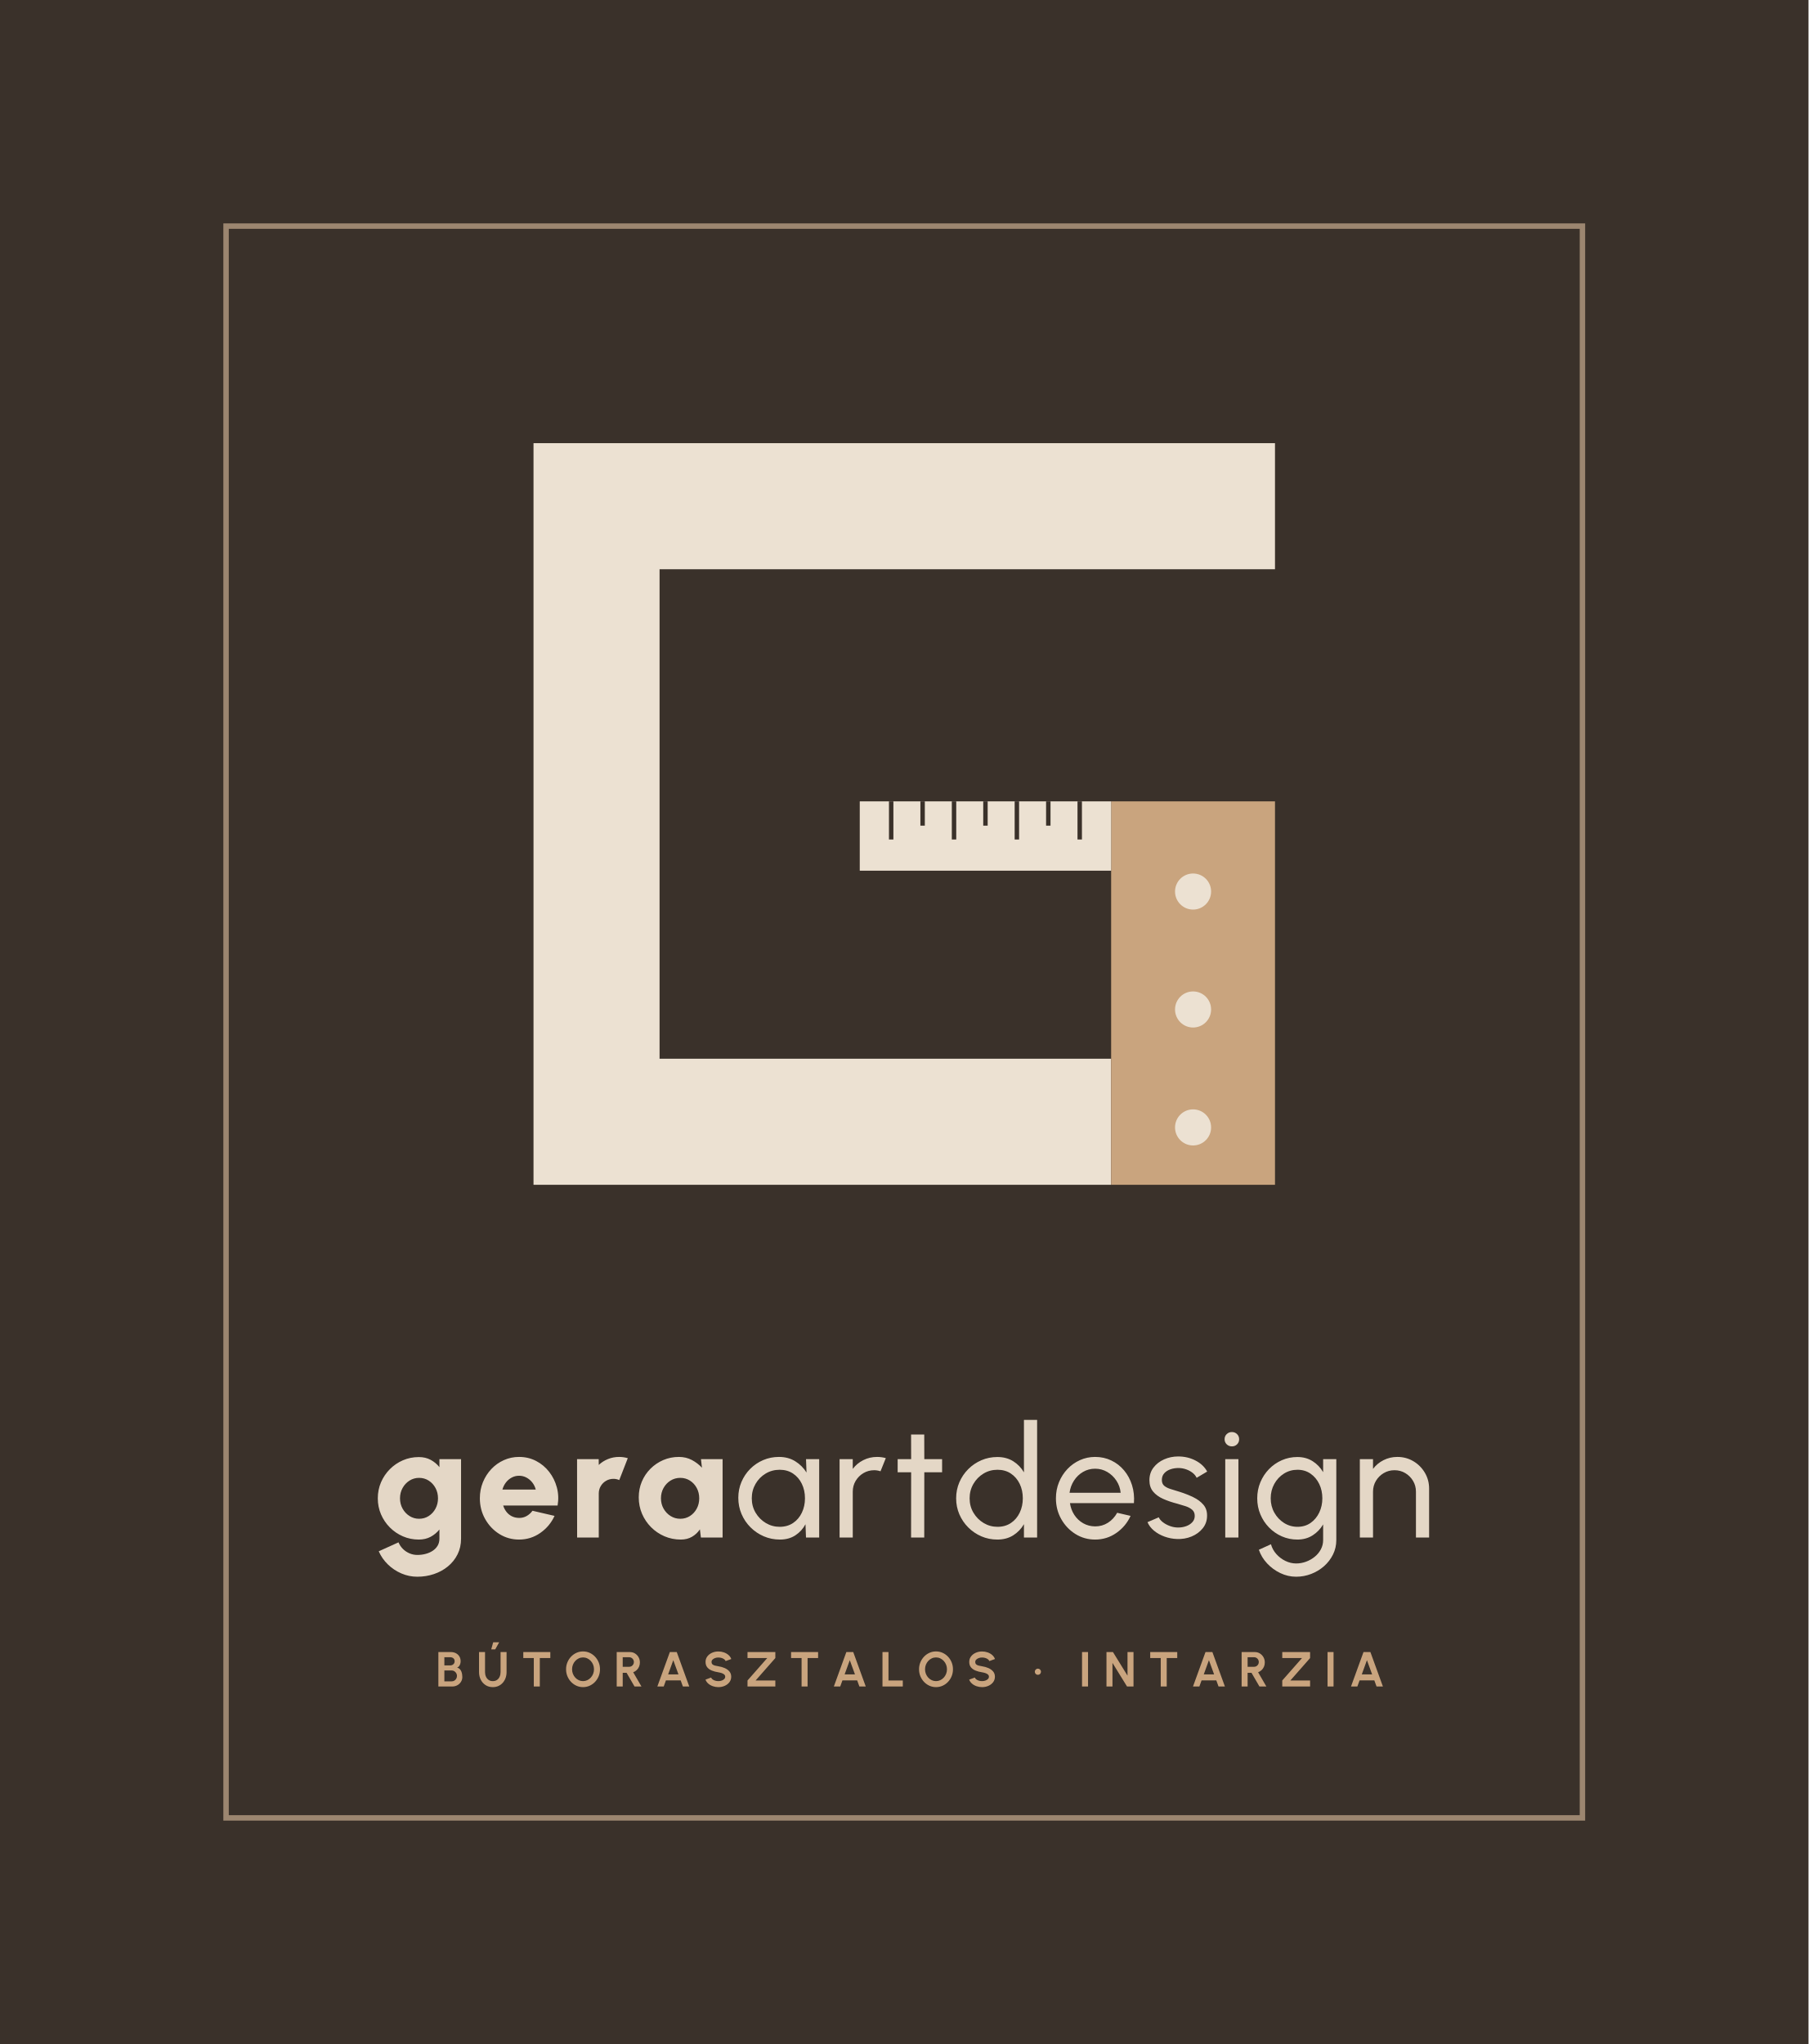
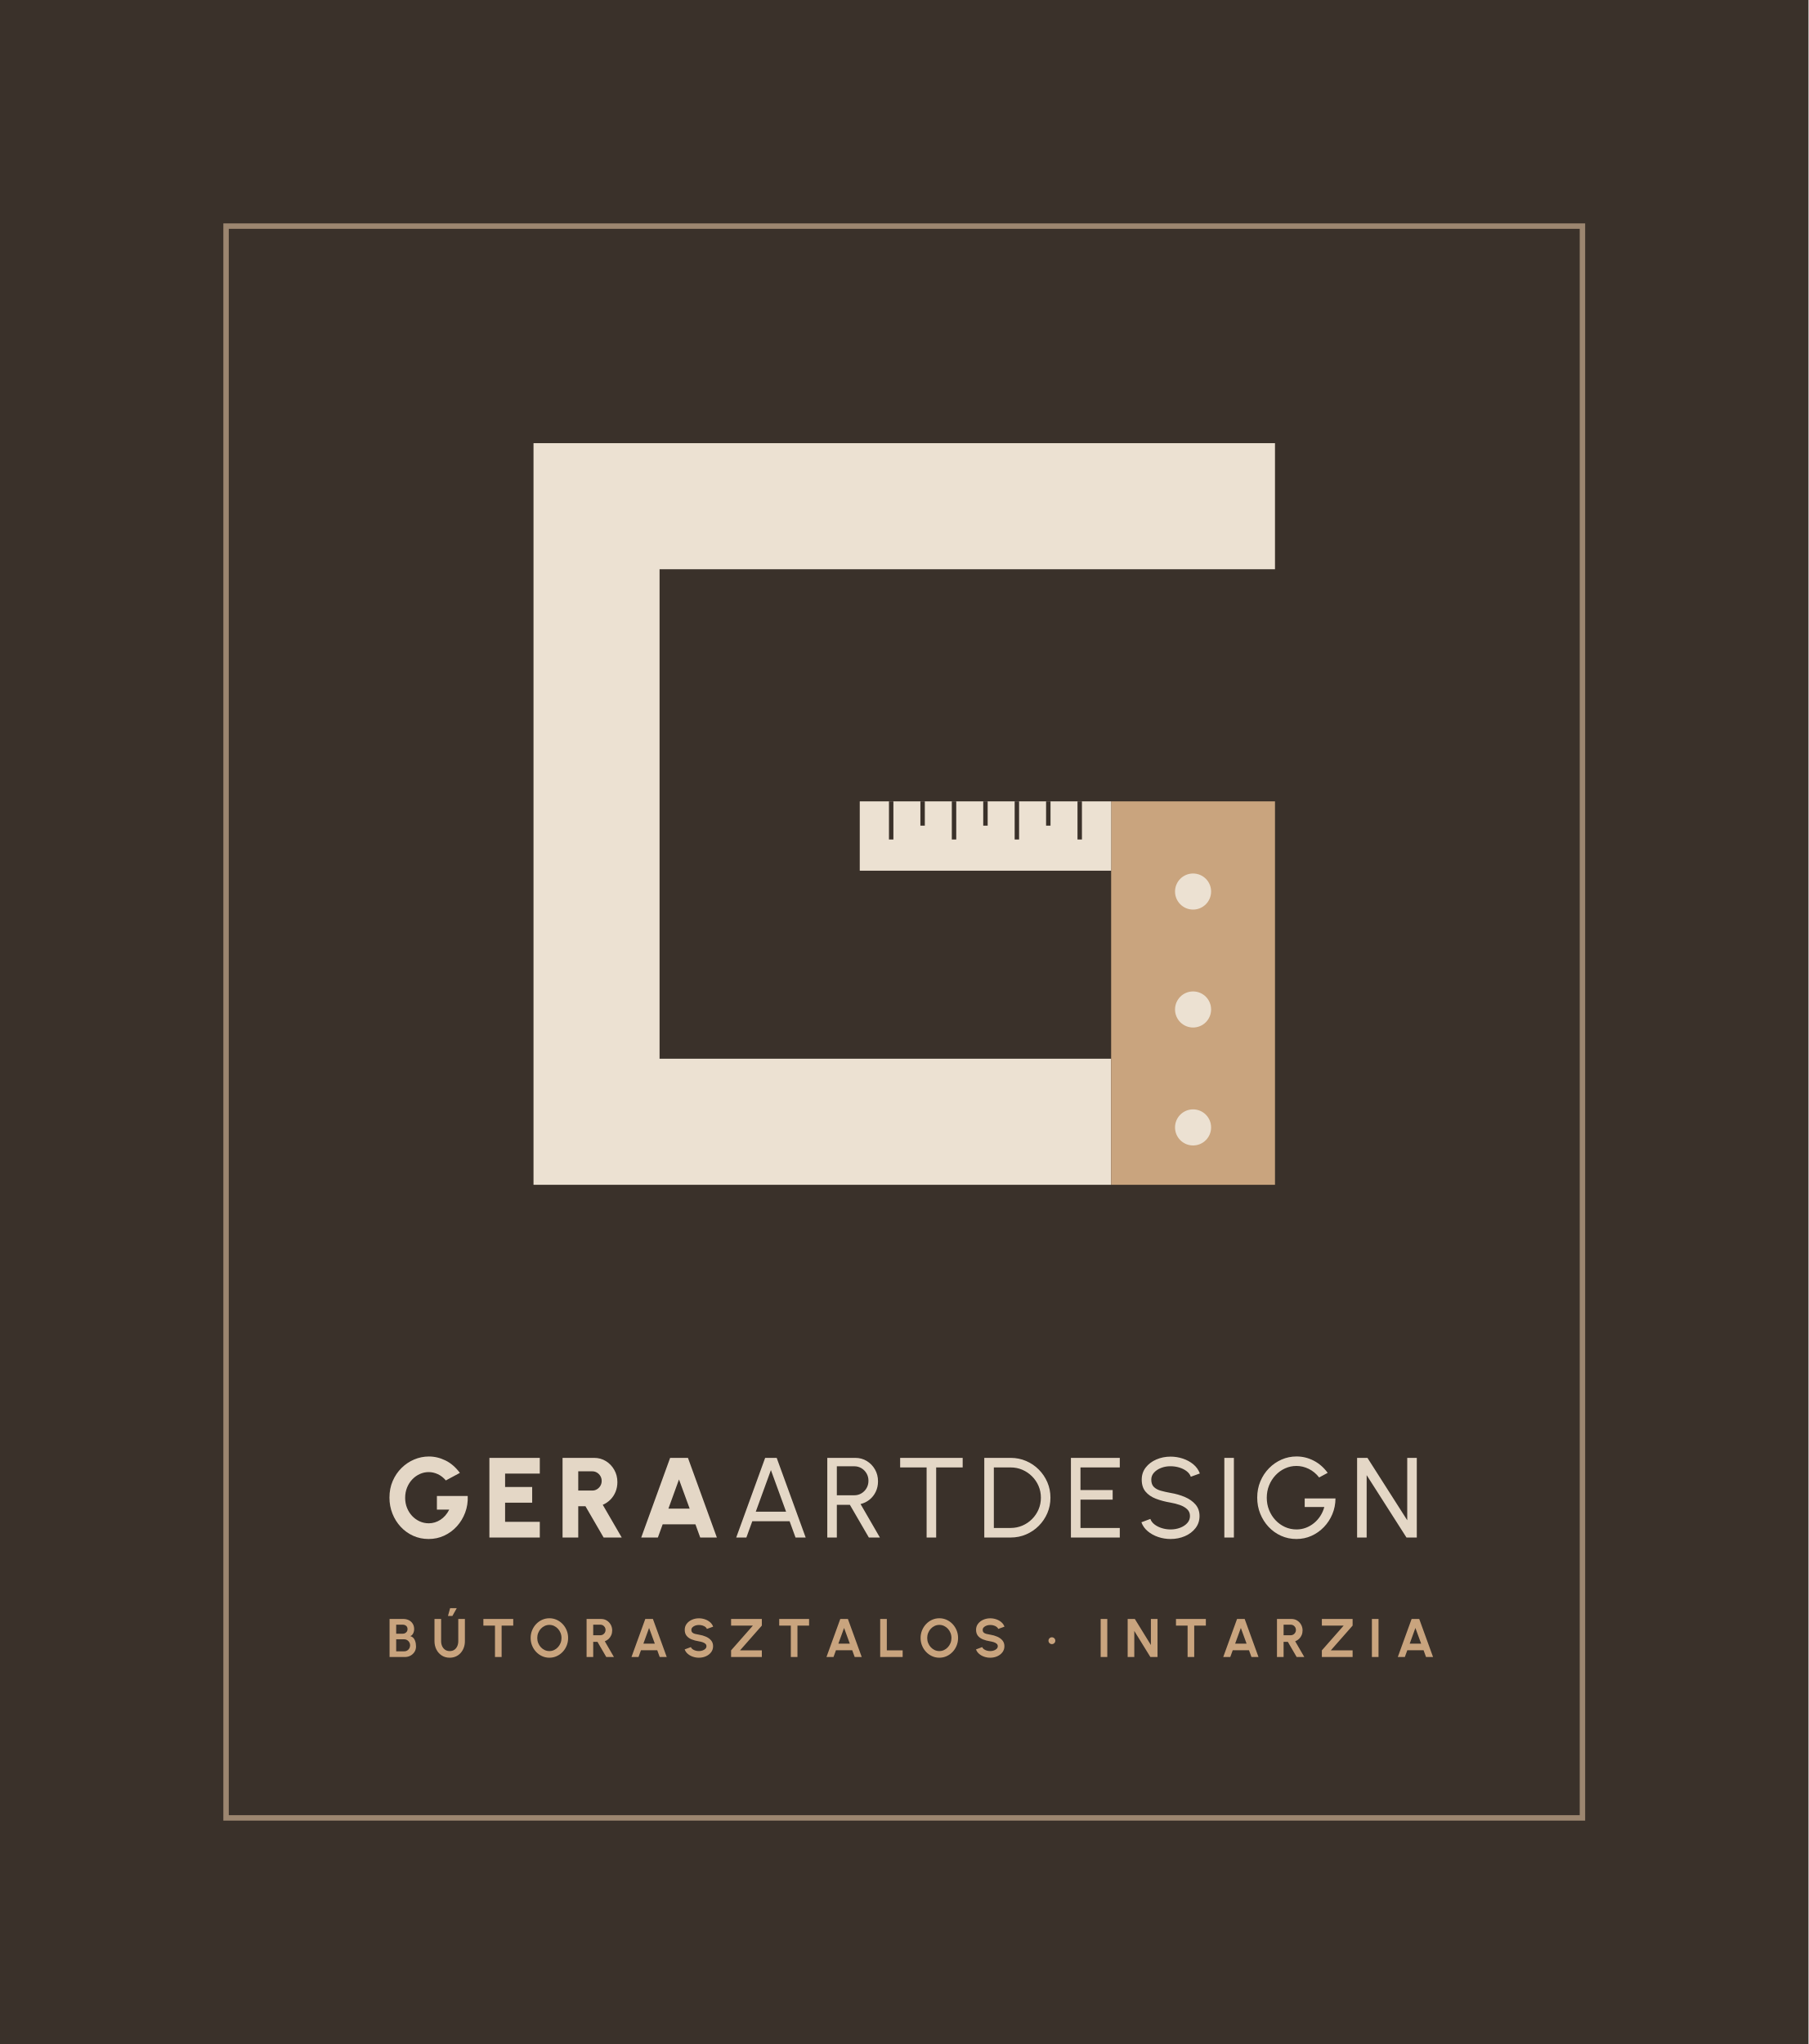
<svg xmlns="http://www.w3.org/2000/svg" viewBox="-40 -40 400 452" width="400" height="452">
  <rect x="-40" y="-40" width="400" height="452" fill="#3A312A" />
  <rect x="10" y="10" width="300" height="352" fill="none" stroke="#9C8670" stroke-width="1.2" />
  <path d="M242 71.94H91.94V208.06H205.76" fill="none" stroke="#ECE1D2" stroke-width="27.88" />
  <rect x="205.76" y="137.21" width="36.24" height="84.79" fill="#C9A47E" />
  <circle cx="223.88" cy="157.15" r="3.99" fill="#ECE1D2" />
  <circle cx="223.88" cy="183.23" r="3.99" fill="#ECE1D2" />
  <circle cx="223.88" cy="209.31" r="3.99" fill="#ECE1D2" />
  <rect x="150.16" y="137.21" width="55.6" height="15.33" fill="#ECE1D2" />
  <path d="M157.11 137.21v8.43" stroke="#3A312A" stroke-width="0.98" />
  <path d="M164.06 137.21v5.37" stroke="#3A312A" stroke-width="0.98" />
  <path d="M171.01 137.21v8.43" stroke="#3A312A" stroke-width="0.98" />
  <path d="M177.96 137.21v5.37" stroke="#3A312A" stroke-width="0.98" />
  <path d="M184.91 137.21v8.43" stroke="#3A312A" stroke-width="0.98" />
  <path d="M191.86 137.21v5.37" stroke="#3A312A" stroke-width="0.98" />
  <path d="M198.81 137.21v8.43" stroke="#3A312A" stroke-width="0.98" />
-   <path d="M57.19 282.662H61.976V300.244Q61.976 302.173 61.197 303.725Q60.419 305.278 59.071 306.386Q57.723 307.494 55.979 308.082Q54.234 308.669 52.302 308.669Q50.469 308.669 48.788 307.948Q47.106 307.228 45.8 305.962Q44.494 304.695 43.768 303.045L48.141 301.065Q48.5 301.923 49.137 302.544Q49.775 303.166 50.595 303.509Q51.414 303.852 52.302 303.852Q53.248 303.852 54.123 303.623Q54.998 303.395 55.692 302.941Q56.386 302.488 56.788 301.813Q57.19 301.137 57.19 300.244V298.225Q56.392 299.221 55.256 299.836Q54.119 300.451 52.636 300.451Q50.756 300.451 49.116 299.74Q47.475 299.029 46.225 297.772Q44.974 296.515 44.267 294.868Q43.56 293.221 43.56 291.331Q43.56 289.441 44.267 287.793Q44.974 286.145 46.225 284.888Q47.475 283.631 49.116 282.92Q50.756 282.209 52.636 282.209Q54.119 282.209 55.256 282.823Q56.392 283.437 57.19 284.435ZM52.697 295.853Q53.881 295.853 54.829 295.241Q55.777 294.629 56.326 293.602Q56.875 292.574 56.875 291.331Q56.875 290.08 56.325 289.054Q55.775 288.028 54.826 287.418Q53.876 286.807 52.697 286.807Q51.533 286.807 50.572 287.415Q49.61 288.023 49.041 289.05Q48.471 290.078 48.471 291.331Q48.471 292.585 49.043 293.611Q49.616 294.637 50.577 295.245Q51.538 295.853 52.697 295.853ZM74.803 300.451Q72.41 300.451 70.442 299.22Q68.475 297.989 67.304 295.91Q66.134 293.83 66.134 291.316Q66.134 289.424 66.81 287.768Q67.486 286.113 68.674 284.856Q69.862 283.599 71.439 282.888Q73.017 282.177 74.803 282.177Q76.86 282.177 78.569 283.065Q80.279 283.953 81.464 285.478Q82.649 287.002 83.166 288.928Q83.683 290.854 83.329 292.928H71.294Q71.531 293.691 72.004 294.306Q72.476 294.921 73.181 295.285Q73.886 295.648 74.803 295.666Q75.711 295.68 76.473 295.25Q77.235 294.82 77.775 294.083L82.654 295.215Q81.599 297.521 79.501 298.986Q77.403 300.451 74.803 300.451ZM71.121 289.392H78.497Q78.272 288.516 77.731 287.829Q77.189 287.141 76.434 286.74Q75.678 286.339 74.803 286.339Q73.942 286.339 73.189 286.737Q72.436 287.135 71.903 287.823Q71.371 288.511 71.121 289.392ZM87.647 300.0 87.633 282.662H92.418L92.433 283.95Q93.307 283.118 94.471 282.648Q95.636 282.177 96.942 282.177Q97.889 282.177 98.854 282.452L96.967 287.293Q96.342 287.024 95.693 287.024Q94.79 287.024 94.047 287.459Q93.304 287.895 92.868 288.636Q92.433 289.378 92.433 290.284V300.0ZM115.037 282.662H119.822V300.0H115.022L114.803 298.19Q114.13 299.203 113.068 299.827Q112.007 300.451 110.584 300.451Q108.648 300.451 106.961 299.724Q105.275 298.997 103.994 297.709Q102.714 296.422 101.996 294.735Q101.277 293.048 101.277 291.112Q101.277 289.254 101.957 287.637Q102.638 286.019 103.862 284.793Q105.087 283.567 106.696 282.872Q108.305 282.177 110.148 282.177Q111.741 282.177 113.022 282.855Q114.302 283.533 115.256 284.563ZM110.459 295.853Q111.651 295.853 112.602 295.245Q113.554 294.637 114.104 293.609Q114.654 292.582 114.654 291.331Q114.654 290.072 114.103 289.046Q113.552 288.021 112.6 287.414Q111.648 286.807 110.459 286.807Q109.269 286.807 108.297 287.415Q107.326 288.023 106.757 289.05Q106.188 290.078 106.188 291.331Q106.188 292.587 106.768 293.613Q107.348 294.639 108.32 295.246Q109.292 295.853 110.459 295.853Z" fill="#E4D7C6" />
-   <path d="M138.272 282.662H141.185V300.0H138.269L138.155 297.066Q137.342 298.583 135.912 299.517Q134.482 300.451 132.509 300.451Q130.596 300.451 128.927 299.73Q127.258 299.009 125.99 297.739Q124.721 296.468 124.009 294.799Q123.296 293.13 123.296 291.217Q123.296 289.348 123.994 287.707Q124.691 286.066 125.928 284.822Q127.165 283.578 128.797 282.878Q130.429 282.177 132.296 282.177Q134.345 282.177 135.889 283.136Q137.433 284.094 138.386 285.628ZM132.442 297.632Q134.161 297.632 135.417 296.784Q136.673 295.936 137.358 294.499Q138.042 293.062 138.042 291.331Q138.042 289.558 137.351 288.128Q136.659 286.698 135.403 285.857Q134.147 285.016 132.442 285.016Q130.738 285.016 129.333 285.864Q127.928 286.712 127.102 288.149Q126.276 289.586 126.276 291.331Q126.276 293.091 127.125 294.52Q127.974 295.95 129.379 296.791Q130.784 297.632 132.442 297.632ZM145.699 300.0 145.696 282.662H148.609L148.612 284.827Q149.522 283.61 150.932 282.893Q152.342 282.177 153.988 282.177Q154.981 282.177 155.923 282.44L154.75 285.351Q154.043 285.116 153.359 285.116Q152.058 285.116 150.975 285.756Q149.893 286.397 149.253 287.472Q148.612 288.547 148.612 289.863V300.0ZM168.371 285.575H164.437L164.422 300.0H161.51L161.524 285.575H158.541V282.662H161.524L161.51 277.218H164.422L164.437 282.662H168.371ZM186.474 273.994H189.387V300.0H186.474V297.046Q185.591 298.577 184.104 299.514Q182.617 300.451 180.597 300.451Q178.707 300.451 177.06 299.74Q175.413 299.029 174.156 297.772Q172.899 296.515 172.188 294.868Q171.478 293.221 171.478 291.331Q171.478 289.441 172.188 287.787Q172.899 286.133 174.156 284.876Q175.413 283.619 177.06 282.908Q178.707 282.197 180.597 282.197Q182.617 282.197 184.104 283.133Q185.591 284.068 186.474 285.588ZM180.624 297.632Q182.342 297.632 183.598 296.784Q184.854 295.936 185.539 294.499Q186.224 293.062 186.224 291.331Q186.224 289.558 185.532 288.128Q184.84 286.698 183.584 285.857Q182.328 285.016 180.624 285.016Q178.919 285.016 177.522 285.864Q176.124 286.712 175.291 288.149Q174.457 289.586 174.457 291.331Q174.457 293.091 175.307 294.52Q176.156 295.95 177.56 296.791Q178.965 297.632 180.624 297.632ZM202.217 300.451Q199.825 300.451 197.857 299.22Q195.889 297.989 194.719 295.915Q193.548 293.842 193.548 291.328Q193.548 289.424 194.225 287.768Q194.901 286.113 196.088 284.856Q197.276 283.599 198.854 282.888Q200.431 282.177 202.217 282.177Q204.169 282.177 205.808 282.966Q207.447 283.754 208.621 285.156Q209.794 286.557 210.376 288.413Q210.957 290.269 210.801 292.39H196.648Q196.862 293.855 197.627 295.014Q198.392 296.173 199.577 296.847Q200.762 297.521 202.217 297.538Q203.781 297.541 205.046 296.737Q206.311 295.932 207.097 294.527L210.057 295.215Q209.014 297.521 206.916 298.986Q204.818 300.451 202.217 300.451ZM196.558 290.106H207.865Q207.723 288.645 206.93 287.436Q206.137 286.228 204.907 285.505Q203.678 284.782 202.217 284.782Q200.759 284.782 199.544 285.491Q198.329 286.199 197.545 287.408Q196.761 288.617 196.558 290.106ZM220.306 300.326Q218.902 300.277 217.574 299.797Q216.246 299.318 215.25 298.495Q214.253 297.672 213.799 296.602L216.294 295.53Q216.553 296.122 217.23 296.637Q217.907 297.151 218.791 297.47Q219.676 297.788 220.581 297.788Q221.532 297.788 222.365 297.485Q223.197 297.183 223.723 296.604Q224.249 296.025 224.249 295.22Q224.249 294.348 223.672 293.853Q223.095 293.359 222.22 293.074Q221.346 292.79 220.44 292.535Q218.654 292.078 217.248 291.448Q215.842 290.818 215.034 289.831Q214.225 288.844 214.225 287.334Q214.225 285.72 215.123 284.542Q216.02 283.363 217.474 282.718Q218.928 282.073 220.587 282.073Q222.687 282.073 224.426 282.977Q226.166 283.88 227.003 285.412L224.671 286.795Q224.377 286.163 223.766 285.687Q223.155 285.211 222.379 284.933Q221.603 284.655 220.794 284.631Q219.773 284.608 218.903 284.904Q218.033 285.199 217.505 285.793Q216.977 286.386 216.977 287.267Q216.977 288.142 217.534 288.589Q218.091 289.036 219.005 289.305Q219.92 289.573 221.002 289.923Q222.565 290.423 223.939 291.089Q225.314 291.755 226.156 292.736Q226.998 293.716 226.975 295.179Q226.975 296.77 226.02 297.958Q225.066 299.147 223.548 299.774Q222.029 300.4 220.306 300.326ZM230.998 282.662H233.91V300.0H230.998ZM232.474 279.844Q231.791 279.844 231.321 279.391Q230.852 278.939 230.852 278.259Q230.852 277.581 231.321 277.127Q231.791 276.674 232.471 276.674Q233.134 276.674 233.603 277.127Q234.071 277.581 234.071 278.259Q234.071 278.939 233.613 279.391Q233.155 279.844 232.474 279.844ZM252.649 282.662H255.562V300.56Q255.562 302.279 254.83 303.755Q254.099 305.231 252.851 306.333Q251.603 307.436 250.004 308.052Q248.406 308.669 246.673 308.669Q244.863 308.669 243.182 307.867Q241.5 307.064 240.247 305.716Q238.993 304.367 238.431 302.706L241.107 301.486Q241.443 302.695 242.297 303.656Q243.151 304.617 244.304 305.176Q245.457 305.736 246.673 305.736Q247.817 305.736 248.886 305.338Q249.954 304.94 250.806 304.24Q251.658 303.541 252.153 302.597Q252.649 301.652 252.649 300.56V297.101Q251.769 298.6 250.317 299.526Q248.864 300.451 246.948 300.451Q245.115 300.451 243.504 299.74Q241.893 299.029 240.671 297.772Q239.45 296.515 238.761 294.868Q238.071 293.221 238.071 291.331Q238.071 289.441 238.761 287.787Q239.45 286.133 240.671 284.876Q241.893 283.619 243.504 282.908Q245.115 282.197 246.948 282.197Q248.864 282.197 250.317 283.115Q251.769 284.033 252.649 285.547ZM246.974 297.632Q248.65 297.632 249.885 296.762Q251.119 295.893 251.797 294.456Q252.474 293.019 252.474 291.331Q252.474 289.6 251.79 288.171Q251.105 286.741 249.863 285.879Q248.621 285.016 246.974 285.016Q245.33 285.016 243.983 285.864Q242.635 286.712 241.843 288.149Q241.051 289.586 241.051 291.331Q241.051 293.076 241.857 294.506Q242.664 295.936 244.011 296.784Q245.359 297.632 246.974 297.632ZM276.088 289.207V300.0H273.175V289.863Q273.175 288.547 272.533 287.472Q271.892 286.397 270.818 285.756Q269.744 285.116 268.429 285.116Q267.128 285.116 266.045 285.756Q264.963 286.397 264.323 287.472Q263.682 288.547 263.682 289.863V300.0H260.769L260.766 282.662H263.679L263.682 284.827Q264.592 283.61 266.002 282.893Q267.412 282.177 269.058 282.177Q271.002 282.177 272.599 283.123Q274.196 284.069 275.142 285.666Q276.088 287.263 276.088 289.207Z" fill="#E4D7C6" />
-   <path d="M56.958 332.942V325.329H59.731Q60.332 325.329 60.819 325.576Q61.307 325.822 61.594 326.281Q61.881 326.74 61.881 327.369Q61.881 327.646 61.798 327.928Q61.715 328.21 61.546 328.435Q61.377 328.661 61.111 328.768Q61.466 328.855 61.689 329.086Q61.913 329.317 62.037 329.622Q62.161 329.927 62.208 330.246Q62.255 330.565 62.255 330.84Q62.255 331.439 61.955 331.914Q61.656 332.389 61.153 332.665Q60.65 332.942 60.04 332.942ZM58.284 331.806H59.906Q60.229 331.806 60.492 331.647Q60.756 331.488 60.913 331.21Q61.071 330.933 61.071 330.58Q61.071 330.277 60.913 330.006Q60.756 329.734 60.492 329.565Q60.229 329.396 59.906 329.396H58.284ZM58.284 328.279H59.581Q59.982 328.279 60.268 328.028Q60.554 327.777 60.554 327.36Q60.554 326.92 60.268 326.696Q59.982 326.471 59.581 326.471H58.284ZM69 333.083Q68.086 333.083 67.4 332.637Q66.713 332.191 66.333 331.438Q65.952 330.685 65.952 329.766V325.329H67.278V329.766Q67.278 330.31 67.481 330.763Q67.684 331.216 68.069 331.486Q68.454 331.756 69 331.756Q69.555 331.756 69.937 331.487Q70.32 331.217 70.517 330.764Q70.714 330.312 70.714 329.766V325.329H72.041V329.766Q72.041 330.456 71.825 331.057Q71.608 331.658 71.205 332.115Q70.803 332.572 70.244 332.827Q69.685 333.083 69 333.083ZM68.649 324.731 69.084 323.164H70.411L69.535 324.731ZM81.719 325.329V326.656H79.392V332.942H78.065V326.656H75.74V325.329ZM88.953 333.083Q88.181 333.083 87.501 332.776Q86.822 332.468 86.305 331.925Q85.788 331.381 85.495 330.666Q85.201 329.951 85.201 329.135Q85.201 328.319 85.495 327.604Q85.788 326.889 86.305 326.346Q86.822 325.802 87.501 325.495Q88.181 325.187 88.953 325.187Q89.731 325.187 90.411 325.495Q91.09 325.802 91.607 326.346Q92.123 326.889 92.414 327.604Q92.705 328.319 92.705 329.135Q92.705 329.951 92.414 330.666Q92.123 331.381 91.607 331.925Q91.09 332.468 90.411 332.776Q89.731 333.083 88.953 333.083ZM88.953 331.756Q89.455 331.756 89.893 331.549Q90.332 331.342 90.667 330.981Q91.001 330.62 91.19 330.147Q91.378 329.673 91.378 329.135Q91.378 328.596 91.189 328.121Q90.999 327.646 90.665 327.286Q90.33 326.926 89.892 326.72Q89.453 326.514 88.953 326.514Q88.452 326.514 88.013 326.721Q87.575 326.928 87.24 327.289Q86.905 327.65 86.717 328.124Q86.528 328.598 86.528 329.135Q86.528 329.676 86.718 330.15Q86.907 330.624 87.242 330.985Q87.576 331.346 88.015 331.551Q88.454 331.756 88.953 331.756ZM96.403 332.942V325.329H99.322Q99.941 325.329 100.441 325.637Q100.941 325.946 101.235 326.467Q101.528 326.987 101.528 327.62Q101.528 328.134 101.342 328.568Q101.156 329.002 100.822 329.317Q100.488 329.632 100.05 329.793L101.874 332.942H100.343L98.585 329.913H97.73V332.942ZM97.73 328.586H99.172Q99.454 328.586 99.687 328.444Q99.921 328.302 100.061 328.063Q100.201 327.824 100.201 327.529Q100.201 327.234 100.061 326.994Q99.921 326.755 99.687 326.613Q99.454 326.471 99.172 326.471H97.73ZM108.156 325.329H109.682L112.448 332.942H111.04L110.55 331.593H107.289L106.799 332.942H105.392ZM107.775 330.266H110.062L108.915 327.126ZM118.888 333.083Q118.257 333.083 117.677 332.884Q117.096 332.685 116.662 332.312Q116.227 331.939 116.039 331.421L117.285 330.96Q117.362 331.181 117.595 331.361Q117.828 331.541 118.165 331.649Q118.502 331.756 118.888 331.756Q119.282 331.756 119.628 331.633Q119.973 331.511 120.187 331.292Q120.4 331.073 120.4 330.779Q120.4 330.48 120.178 330.286Q119.955 330.092 119.607 329.977Q119.259 329.863 118.888 329.804Q118.078 329.679 117.436 329.419Q116.794 329.158 116.423 328.694Q116.052 328.23 116.052 327.501Q116.052 326.807 116.447 326.29Q116.841 325.772 117.489 325.484Q118.136 325.197 118.888 325.197Q119.512 325.197 120.094 325.394Q120.675 325.591 121.113 325.966Q121.55 326.341 121.741 326.869L120.491 327.321Q120.414 327.099 120.18 326.921Q119.947 326.742 119.611 326.637Q119.275 326.533 118.888 326.533Q118.502 326.527 118.158 326.653Q117.813 326.778 117.596 326.997Q117.379 327.216 117.379 327.501Q117.379 327.863 117.582 328.049Q117.786 328.235 118.127 328.319Q118.469 328.404 118.888 328.472Q119.652 328.59 120.298 328.873Q120.945 329.156 121.336 329.627Q121.727 330.099 121.727 330.779Q121.727 331.471 121.334 331.989Q120.941 332.508 120.296 332.795Q119.65 333.083 118.888 333.083ZM125.332 332.942V331.615L129.696 326.656H125.332V325.329H131.487V326.656L127.123 331.615H131.487V332.942ZM140.947 325.329V326.656H138.62V332.942H137.293V326.656H134.967V325.329ZM147.193 325.329H148.719L151.485 332.942H150.078L149.588 331.593H146.327L145.837 332.942H144.429ZM146.813 330.266H149.1L147.953 327.126ZM155.185 332.942V325.329H156.512V331.615H159.679V332.942ZM167.023 333.083Q166.251 333.083 165.571 332.776Q164.891 332.468 164.375 331.925Q163.858 331.381 163.564 330.666Q163.271 329.951 163.271 329.135Q163.271 328.319 163.564 327.604Q163.858 326.889 164.375 326.346Q164.891 325.802 165.571 325.495Q166.251 325.187 167.023 325.187Q167.8 325.187 168.48 325.495Q169.16 325.802 169.676 326.346Q170.193 326.889 170.484 327.604Q170.775 328.319 170.775 329.135Q170.775 329.951 170.484 330.666Q170.193 331.381 169.676 331.925Q169.16 332.468 168.48 332.776Q167.8 333.083 167.023 333.083ZM167.023 331.756Q167.524 331.756 167.963 331.549Q168.402 331.342 168.736 330.981Q169.071 330.62 169.259 330.147Q169.448 329.673 169.448 329.135Q169.448 328.596 169.258 328.121Q169.069 327.646 168.734 327.286Q168.4 326.926 167.961 326.72Q167.523 326.514 167.023 326.514Q166.521 326.514 166.083 326.721Q165.644 326.928 165.31 327.289Q164.975 327.65 164.786 328.124Q164.598 328.598 164.598 329.135Q164.598 329.676 164.787 330.15Q164.977 330.624 165.311 330.985Q165.646 331.346 166.085 331.551Q166.523 331.756 167.023 331.756ZM177.213 333.083Q176.583 333.083 176.002 332.884Q175.421 332.685 174.987 332.312Q174.552 331.939 174.364 331.421L175.61 330.96Q175.687 331.181 175.92 331.361Q176.154 331.541 176.49 331.649Q176.827 331.756 177.213 331.756Q177.608 331.756 177.953 331.633Q178.298 331.511 178.512 331.292Q178.726 331.073 178.726 330.779Q178.726 330.48 178.503 330.286Q178.28 330.092 177.932 329.977Q177.584 329.863 177.213 329.804Q176.403 329.679 175.762 329.419Q175.12 329.158 174.748 328.694Q174.377 328.23 174.377 327.501Q174.377 326.807 174.772 326.29Q175.167 325.772 175.814 325.484Q176.461 325.197 177.213 325.197Q177.837 325.197 178.419 325.394Q179 325.591 179.438 325.966Q179.875 326.341 180.066 326.869L178.816 327.321Q178.739 327.099 178.505 326.921Q178.272 326.742 177.936 326.637Q177.601 326.533 177.213 326.533Q176.827 326.527 176.483 326.653Q176.138 326.778 175.921 326.997Q175.704 327.216 175.704 327.501Q175.704 327.863 175.907 328.049Q176.111 328.235 176.453 328.319Q176.794 328.404 177.213 328.472Q177.977 328.59 178.623 328.873Q179.27 329.156 179.661 329.627Q180.052 330.099 180.052 330.779Q180.052 331.471 179.659 331.989Q179.266 332.508 178.621 332.795Q177.975 333.083 177.213 333.083ZM189.558 330.361Q189.272 330.361 189.075 330.163Q188.877 329.964 188.877 329.677Q188.877 329.397 189.075 329.197Q189.272 328.996 189.558 328.996Q189.842 328.996 190.042 329.197Q190.242 329.397 190.242 329.677Q190.242 329.964 190.042 330.163Q189.842 330.361 189.558 330.361ZM199.323 332.942V325.329H200.65V332.942ZM204.728 332.942V325.329H206.163L209.379 330.544V325.329H210.706V332.942H209.273L206.055 327.726V332.942ZM220.381 325.329V326.656H218.054V332.942H216.727V326.656H214.402V325.329ZM226.628 325.329H228.154L230.92 332.942H229.512L229.022 331.593H225.761L225.271 332.942H223.864ZM226.247 330.266H228.534L227.387 327.126ZM234.619 332.942V325.329H237.538Q238.158 325.329 238.658 325.637Q239.158 325.946 239.451 326.467Q239.745 326.987 239.745 327.62Q239.745 328.134 239.559 328.568Q239.373 329.002 239.039 329.317Q238.704 329.632 238.266 329.793L240.091 332.942H238.559L236.801 329.913H235.946V332.942ZM235.946 328.586H237.388Q237.67 328.586 237.904 328.444Q238.138 328.302 238.278 328.063Q238.418 327.824 238.418 327.529Q238.418 327.234 238.278 326.994Q238.138 326.755 237.904 326.613Q237.67 326.471 237.388 326.471H235.946ZM243.608 332.942V331.615L247.973 326.656H243.608V325.329H249.763V326.656L245.399 331.615H249.763V332.942ZM253.624 332.942V325.329H254.951V332.942ZM261.576 325.329H263.102L265.868 332.942H264.461L263.97 331.593H260.71L260.219 332.942H258.812ZM261.196 330.266H263.483L262.336 327.126Z" fill="#C9A47E" />
+   <path d="M54.797 300.327Q52.953 300.327 51.374 299.611Q49.795 298.895 48.623 297.63Q47.451 296.366 46.795 294.706Q46.139 293.046 46.139 291.17Q46.139 289.159 46.858 287.499Q47.576 285.838 48.811 284.62Q50.045 283.402 51.612 282.742Q53.178 282.082 54.865 282.082Q56.73 282.082 58.519 282.951Q60.309 283.82 61.716 285.706L58.615 287.374Q57.811 286.438 56.824 285.985Q55.836 285.531 54.82 285.531Q53.805 285.531 52.868 285.949Q51.932 286.366 51.2 287.129Q50.469 287.891 50.04 288.936Q49.611 289.981 49.611 291.238Q49.611 292.407 50.019 293.431Q50.426 294.454 51.146 295.221Q51.866 295.988 52.814 296.421Q53.762 296.855 54.843 296.855Q55.513 296.855 56.159 296.66Q56.805 296.465 57.397 296.086Q57.989 295.707 58.487 295.141Q58.984 294.575 59.357 293.833H56.634V290.812H63.451Q63.531 292.765 62.887 294.486Q62.243 296.207 61.049 297.522Q59.854 298.838 58.254 299.583Q56.654 300.327 54.797 300.327ZM68.244 300.0V282.386H79.391V285.859H71.717V288.828H77.705V292.3H71.717V296.528H79.391V300.0ZM84.424 300.0V282.386H91.416Q92.857 282.386 94.022 283.109Q95.186 283.832 95.869 285.05Q96.552 286.267 96.552 287.735Q96.552 288.892 96.152 289.879Q95.751 290.867 95.021 291.607Q94.291 292.347 93.317 292.766L97.513 300.0H93.507L89.492 293.086H87.896V300.0ZM87.896 289.614H91.008Q91.576 289.614 92.045 289.325Q92.514 289.037 92.796 288.556Q93.079 288.074 93.079 287.487Q93.079 286.899 92.796 286.417Q92.514 285.936 92.045 285.648Q91.576 285.36 91.008 285.36H87.896ZM108.217 282.386H112.16L118.555 300.0H114.873L113.812 297.081H106.567L105.506 300.0H101.824ZM107.84 293.609H112.538L110.178 287.159Z" fill="#E4D7C6" />
+   <path d="M129.236 282.386H131.787L138.199 300.0H135.952L134.644 296.402H126.389L125.081 300.0H122.835ZM127.16 294.288H133.863L130.509 285.087ZM142.977 300.0V282.386H149.163Q150.578 282.386 151.717 283.08Q152.856 283.773 153.526 284.948Q154.197 286.122 154.197 287.574Q154.197 288.841 153.695 289.883Q153.193 290.926 152.318 291.628Q151.443 292.33 150.333 292.596L154.614 300.0H152.171L147.977 292.772H145.091V300.0ZM145.091 290.658H148.959Q149.815 290.658 150.526 290.234Q151.237 289.81 151.66 289.086Q152.083 288.363 152.083 287.453Q152.083 286.542 151.66 285.819Q151.237 285.095 150.526 284.671Q149.815 284.247 148.959 284.247H145.091ZM172.923 282.386V284.5H167.06V300.0H164.947V284.5H159.094V282.386ZM177.702 300.0V282.386H183.529Q185.354 282.386 186.95 283.072Q188.547 283.757 189.756 284.972Q190.965 286.186 191.651 287.777Q192.336 289.369 192.336 291.193Q192.336 293.017 191.651 294.609Q190.965 296.2 189.756 297.415Q188.547 298.629 186.95 299.314Q185.354 300.0 183.529 300.0ZM179.816 297.886H183.529Q184.912 297.886 186.124 297.367Q187.336 296.847 188.258 295.926Q189.181 295.006 189.702 293.793Q190.223 292.58 190.223 291.193Q190.223 289.806 189.702 288.594Q189.181 287.382 188.254 286.461Q187.328 285.539 186.121 285.02Q184.914 284.5 183.529 284.5H179.816ZM196.863 300.0V282.386H207.671V284.5H198.977V289.507H206.095V291.621H198.977V297.886H207.671V300.0ZM218.906 300.327Q217.484 300.327 216.161 299.881Q214.839 299.435 213.851 298.606Q212.863 297.776 212.452 296.626L214.432 295.888Q214.683 296.596 215.366 297.117Q216.049 297.638 216.98 297.926Q217.912 298.213 218.906 298.213Q220.035 298.213 221.013 297.843Q221.991 297.472 222.593 296.807Q223.195 296.142 223.195 295.242Q223.195 294.33 222.569 293.74Q221.943 293.15 220.959 292.807Q219.974 292.465 218.906 292.281Q217.087 291.973 215.644 291.416Q214.2 290.858 213.362 289.847Q212.524 288.837 212.524 287.196Q212.524 285.652 213.414 284.511Q214.303 283.37 215.759 282.741Q217.215 282.111 218.906 282.111Q220.297 282.111 221.616 282.546Q222.934 282.982 223.938 283.813Q224.941 284.644 225.381 285.837L223.38 286.56Q223.13 285.843 222.447 285.322Q221.763 284.802 220.837 284.521Q219.911 284.239 218.906 284.239Q217.792 284.227 216.819 284.604Q215.846 284.981 215.242 285.646Q214.638 286.311 214.638 287.196Q214.638 288.249 215.201 288.811Q215.765 289.373 216.732 289.646Q217.698 289.919 218.906 290.136Q220.614 290.421 222.074 291.044Q223.534 291.666 224.422 292.7Q225.309 293.733 225.309 295.242Q225.309 296.776 224.42 297.922Q223.532 299.068 222.077 299.697Q220.622 300.327 218.906 300.327ZM230.795 300.0V282.386H232.909V300.0ZM246.734 300.327Q244.915 300.327 243.336 299.615Q241.757 298.903 240.577 297.639Q239.396 296.374 238.732 294.719Q238.067 293.063 238.067 291.178Q238.067 289.236 238.765 287.575Q239.462 285.914 240.676 284.679Q241.889 283.445 243.455 282.759Q245.022 282.074 246.768 282.074Q248.76 282.074 250.562 283.002Q252.364 283.93 253.653 285.697L251.766 286.72Q250.801 285.478 249.474 284.825Q248.146 284.173 246.748 284.173Q245.41 284.173 244.223 284.713Q243.037 285.254 242.127 286.22Q241.217 287.186 240.699 288.46Q240.181 289.735 240.181 291.212Q240.181 292.662 240.694 293.932Q241.208 295.201 242.11 296.164Q243.013 297.126 244.207 297.67Q245.402 298.213 246.763 298.213Q247.84 298.213 248.817 297.849Q249.795 297.484 250.616 296.816Q251.437 296.149 252.024 295.243Q252.611 294.337 252.908 293.255H248.57V291.364H255.379Q255.366 293.215 254.684 294.838Q254.002 296.462 252.811 297.697Q251.621 298.932 250.068 299.629Q248.515 300.327 246.734 300.327ZM260.16 300.0V282.386H262.451L271.249 296.181V282.386H273.363V300.0H271.082L262.274 286.205V300.0Z" fill="#E4D7C6" />
+   <path d="M46.163 326.421V318.01H49.227Q49.89 318.01 50.429 318.283Q50.968 318.556 51.285 319.063Q51.601 319.57 51.601 320.264Q51.601 320.571 51.51 320.882Q51.419 321.193 51.232 321.442Q51.045 321.691 50.751 321.81Q51.143 321.907 51.39 322.161Q51.637 322.416 51.774 322.753Q51.911 323.09 51.963 323.443Q52.015 323.795 52.015 324.099Q52.015 324.761 51.684 325.286Q51.353 325.81 50.797 326.116Q50.242 326.421 49.568 326.421ZM47.628 325.166H49.42Q49.776 325.166 50.067 324.991Q50.359 324.815 50.533 324.508Q50.707 324.202 50.707 323.812Q50.707 323.477 50.533 323.177Q50.359 322.878 50.067 322.691Q49.776 322.504 49.42 322.504H47.628ZM47.628 321.269H49.061Q49.503 321.269 49.82 320.992Q50.136 320.715 50.136 320.254Q50.136 319.768 49.82 319.521Q49.503 319.273 49.061 319.273H47.628ZM59.466 326.577Q58.457 326.577 57.699 326.084Q56.941 325.592 56.52 324.76Q56.099 323.928 56.099 322.912V318.01H57.565V322.912Q57.565 323.514 57.789 324.014Q58.012 324.514 58.438 324.813Q58.863 325.111 59.466 325.111Q60.08 325.111 60.502 324.814Q60.925 324.516 61.142 324.016Q61.36 323.515 61.36 322.912V318.01H62.826V322.912Q62.826 323.675 62.587 324.339Q62.348 325.003 61.903 325.508Q61.458 326.012 60.841 326.295Q60.223 326.577 59.466 326.577ZM59.079 317.35 59.559 315.62H61.025L60.057 317.35ZM73.518 318.01V319.476H70.947V326.421H69.481V319.476H66.912V318.01ZM81.51 326.577Q80.657 326.577 79.906 326.238Q79.155 325.898 78.585 325.297Q78.014 324.697 77.69 323.907Q77.365 323.117 77.365 322.216Q77.365 321.315 77.69 320.525Q78.014 319.735 78.585 319.134Q79.155 318.533 79.906 318.194Q80.657 317.854 81.51 317.854Q82.369 317.854 83.12 318.194Q83.871 318.533 84.442 319.134Q85.013 319.735 85.334 320.525Q85.655 321.315 85.655 322.216Q85.655 323.117 85.334 323.907Q85.013 324.697 84.442 325.297Q83.871 325.898 83.12 326.238Q82.369 326.577 81.51 326.577ZM81.51 325.111Q82.064 325.111 82.549 324.883Q83.033 324.654 83.403 324.255Q83.773 323.857 83.981 323.333Q84.19 322.809 84.19 322.216Q84.19 321.62 83.98 321.095Q83.771 320.571 83.401 320.173Q83.031 319.775 82.547 319.548Q82.062 319.32 81.51 319.32Q80.956 319.32 80.472 319.549Q79.987 319.777 79.617 320.176Q79.248 320.575 79.039 321.098Q78.831 321.622 78.831 322.216Q78.831 322.814 79.04 323.337Q79.25 323.861 79.62 324.259Q79.989 324.658 80.474 324.885Q80.958 325.111 81.51 325.111ZM89.74 326.421V318.01H92.965Q93.649 318.01 94.202 318.352Q94.754 318.693 95.078 319.268Q95.403 319.843 95.403 320.542Q95.403 321.11 95.197 321.589Q94.992 322.068 94.623 322.416Q94.253 322.764 93.769 322.943L95.785 326.421H94.093L92.151 323.075H91.206V326.421ZM91.206 321.609H92.799Q93.111 321.609 93.369 321.452Q93.627 321.296 93.782 321.031Q93.937 320.767 93.937 320.441Q93.937 320.115 93.782 319.851Q93.627 319.587 93.369 319.43Q93.111 319.273 92.799 319.273H91.206ZM102.724 318.01H104.41L107.466 326.421H105.911L105.37 324.931H101.767L101.226 326.421H99.671ZM102.304 323.465H104.831L103.563 319.997ZM114.581 326.577Q113.884 326.577 113.243 326.357Q112.602 326.137 112.121 325.725Q111.641 325.313 111.433 324.741L112.81 324.232Q112.895 324.476 113.153 324.675Q113.41 324.874 113.782 324.992Q114.154 325.111 114.581 325.111Q115.017 325.111 115.398 324.976Q115.78 324.84 116.016 324.598Q116.252 324.356 116.252 324.032Q116.252 323.702 116.006 323.487Q115.76 323.273 115.375 323.146Q114.991 323.02 114.581 322.955Q113.687 322.816 112.977 322.529Q112.268 322.241 111.858 321.729Q111.448 321.216 111.448 320.41Q111.448 319.644 111.884 319.072Q112.32 318.5 113.035 318.183Q113.75 317.865 114.581 317.865Q115.271 317.865 115.913 318.083Q116.555 318.301 117.039 318.715Q117.522 319.128 117.733 319.713L116.352 320.212Q116.266 319.966 116.009 319.769Q115.751 319.572 115.38 319.456Q115.009 319.341 114.581 319.341Q114.154 319.335 113.774 319.473Q113.394 319.612 113.154 319.854Q112.914 320.096 112.914 320.41Q112.914 320.81 113.139 321.015Q113.363 321.221 113.741 321.314Q114.118 321.408 114.581 321.483Q115.425 321.613 116.139 321.926Q116.853 322.239 117.286 322.759Q117.718 323.28 117.718 324.032Q117.718 324.796 117.284 325.369Q116.849 325.941 116.136 326.259Q115.423 326.577 114.581 326.577ZM121.7 326.421V324.955L126.522 319.476H121.7V318.01H128.5V319.476L123.678 324.955H128.5V326.421ZM138.951 318.01V319.476H136.38V326.421H134.914V319.476H132.345V318.01ZM145.852 318.01H147.537L150.593 326.421H149.038L148.497 324.931H144.894L144.353 326.421H142.798ZM145.431 323.465H147.958L146.691 319.997ZM154.68 326.421V318.01H156.146V324.955H159.646V326.421ZM167.759 326.577Q166.906 326.577 166.155 326.238Q165.404 325.898 164.833 325.297Q164.262 324.697 163.938 323.907Q163.613 323.117 163.613 322.216Q163.613 321.315 163.938 320.525Q164.262 319.735 164.833 319.134Q165.404 318.533 166.155 318.194Q166.906 317.854 167.759 317.854Q168.618 317.854 169.369 318.194Q170.119 318.533 170.69 319.134Q171.261 319.735 171.582 320.525Q171.904 321.315 171.904 322.216Q171.904 323.117 171.582 323.907Q171.261 324.697 170.69 325.297Q170.119 325.898 169.369 326.238Q168.618 326.577 167.759 326.577ZM167.759 325.111Q168.313 325.111 168.797 324.883Q169.282 324.654 169.651 324.255Q170.021 323.857 170.229 323.333Q170.438 322.809 170.438 322.216Q170.438 321.62 170.228 321.095Q170.019 320.571 169.649 320.173Q169.28 319.775 168.795 319.548Q168.311 319.32 167.759 319.32Q167.204 319.32 166.72 319.549Q166.235 319.777 165.866 320.176Q165.496 320.575 165.288 321.098Q165.079 321.622 165.079 322.216Q165.079 322.814 165.289 323.337Q165.498 323.861 165.868 324.259Q166.238 324.658 166.722 324.885Q167.206 325.111 167.759 325.111ZM179.016 326.577Q178.32 326.577 177.678 326.357Q177.037 326.137 176.557 325.725Q176.076 325.313 175.869 324.741L177.245 324.232Q177.33 324.476 177.588 324.675Q177.846 324.874 178.218 324.992Q178.59 325.111 179.016 325.111Q179.452 325.111 179.834 324.976Q180.215 324.84 180.451 324.598Q180.687 324.356 180.687 324.032Q180.687 323.702 180.441 323.487Q180.195 323.273 179.811 323.146Q179.426 323.02 179.016 322.955Q178.122 322.816 177.413 322.529Q176.704 322.241 176.293 321.729Q175.883 321.216 175.883 320.41Q175.883 319.644 176.319 319.072Q176.756 318.5 177.471 318.183Q178.186 317.865 179.016 317.865Q179.706 317.865 180.348 318.083Q180.991 318.301 181.474 318.715Q181.958 319.128 182.168 319.713L180.787 320.212Q180.702 319.966 180.444 319.769Q180.186 319.572 179.815 319.456Q179.444 319.341 179.016 319.341Q178.59 319.335 178.21 319.473Q177.829 319.612 177.589 319.854Q177.349 320.096 177.349 320.41Q177.349 320.81 177.574 321.015Q177.799 321.221 178.176 321.314Q178.554 321.408 179.016 321.483Q179.86 321.613 180.574 321.926Q181.289 322.239 181.721 322.759Q182.153 323.28 182.153 324.032Q182.153 324.796 181.719 325.369Q181.285 325.941 180.572 326.259Q179.858 326.577 179.016 326.577ZM192.654 323.57Q192.339 323.57 192.121 323.351Q191.902 323.132 191.902 322.814Q191.902 322.505 192.121 322.284Q192.339 322.062 192.654 322.062Q192.968 322.062 193.189 322.284Q193.41 322.505 193.41 322.814Q193.41 323.132 193.189 323.351Q192.968 323.57 192.654 323.57ZM203.443 326.421V318.01H204.908V326.421ZM209.414 326.421V318.01H210.999L214.552 323.772V318.01H216.018V326.421H214.435L210.88 320.659V326.421ZM226.707 318.01V319.476H224.136V326.421H222.67V319.476H220.101V318.01ZM233.608 318.01H235.294L238.35 326.421H236.794L236.253 324.931H232.651L232.109 326.421H230.554ZM233.187 323.465H235.714L234.447 319.997ZM242.437 326.421V318.01H245.661Q246.346 318.01 246.898 318.352Q247.45 318.693 247.775 319.268Q248.099 319.843 248.099 320.542Q248.099 321.11 247.893 321.589Q247.688 322.068 247.319 322.416Q246.95 322.764 246.466 322.943L248.481 326.421H246.789L244.847 323.075H243.902V326.421ZM243.902 321.609H245.495Q245.807 321.609 246.065 321.452Q246.323 321.296 246.478 321.031Q246.633 320.767 246.633 320.441Q246.633 320.115 246.478 319.851Q246.323 319.587 246.065 319.43Q245.807 319.273 245.495 319.273H243.902ZM252.367 326.421V324.955L257.189 319.476H252.367V318.01H259.167V319.476L254.345 324.955H259.167V326.421ZM263.433 326.421V318.01H264.898V326.421ZM272.217 318.01H273.903L276.959 326.421H275.404L274.863 324.931H271.26L270.719 326.421H269.164ZM271.797 323.465H274.324L273.056 319.997Z" fill="#C9A47E" />
</svg>
